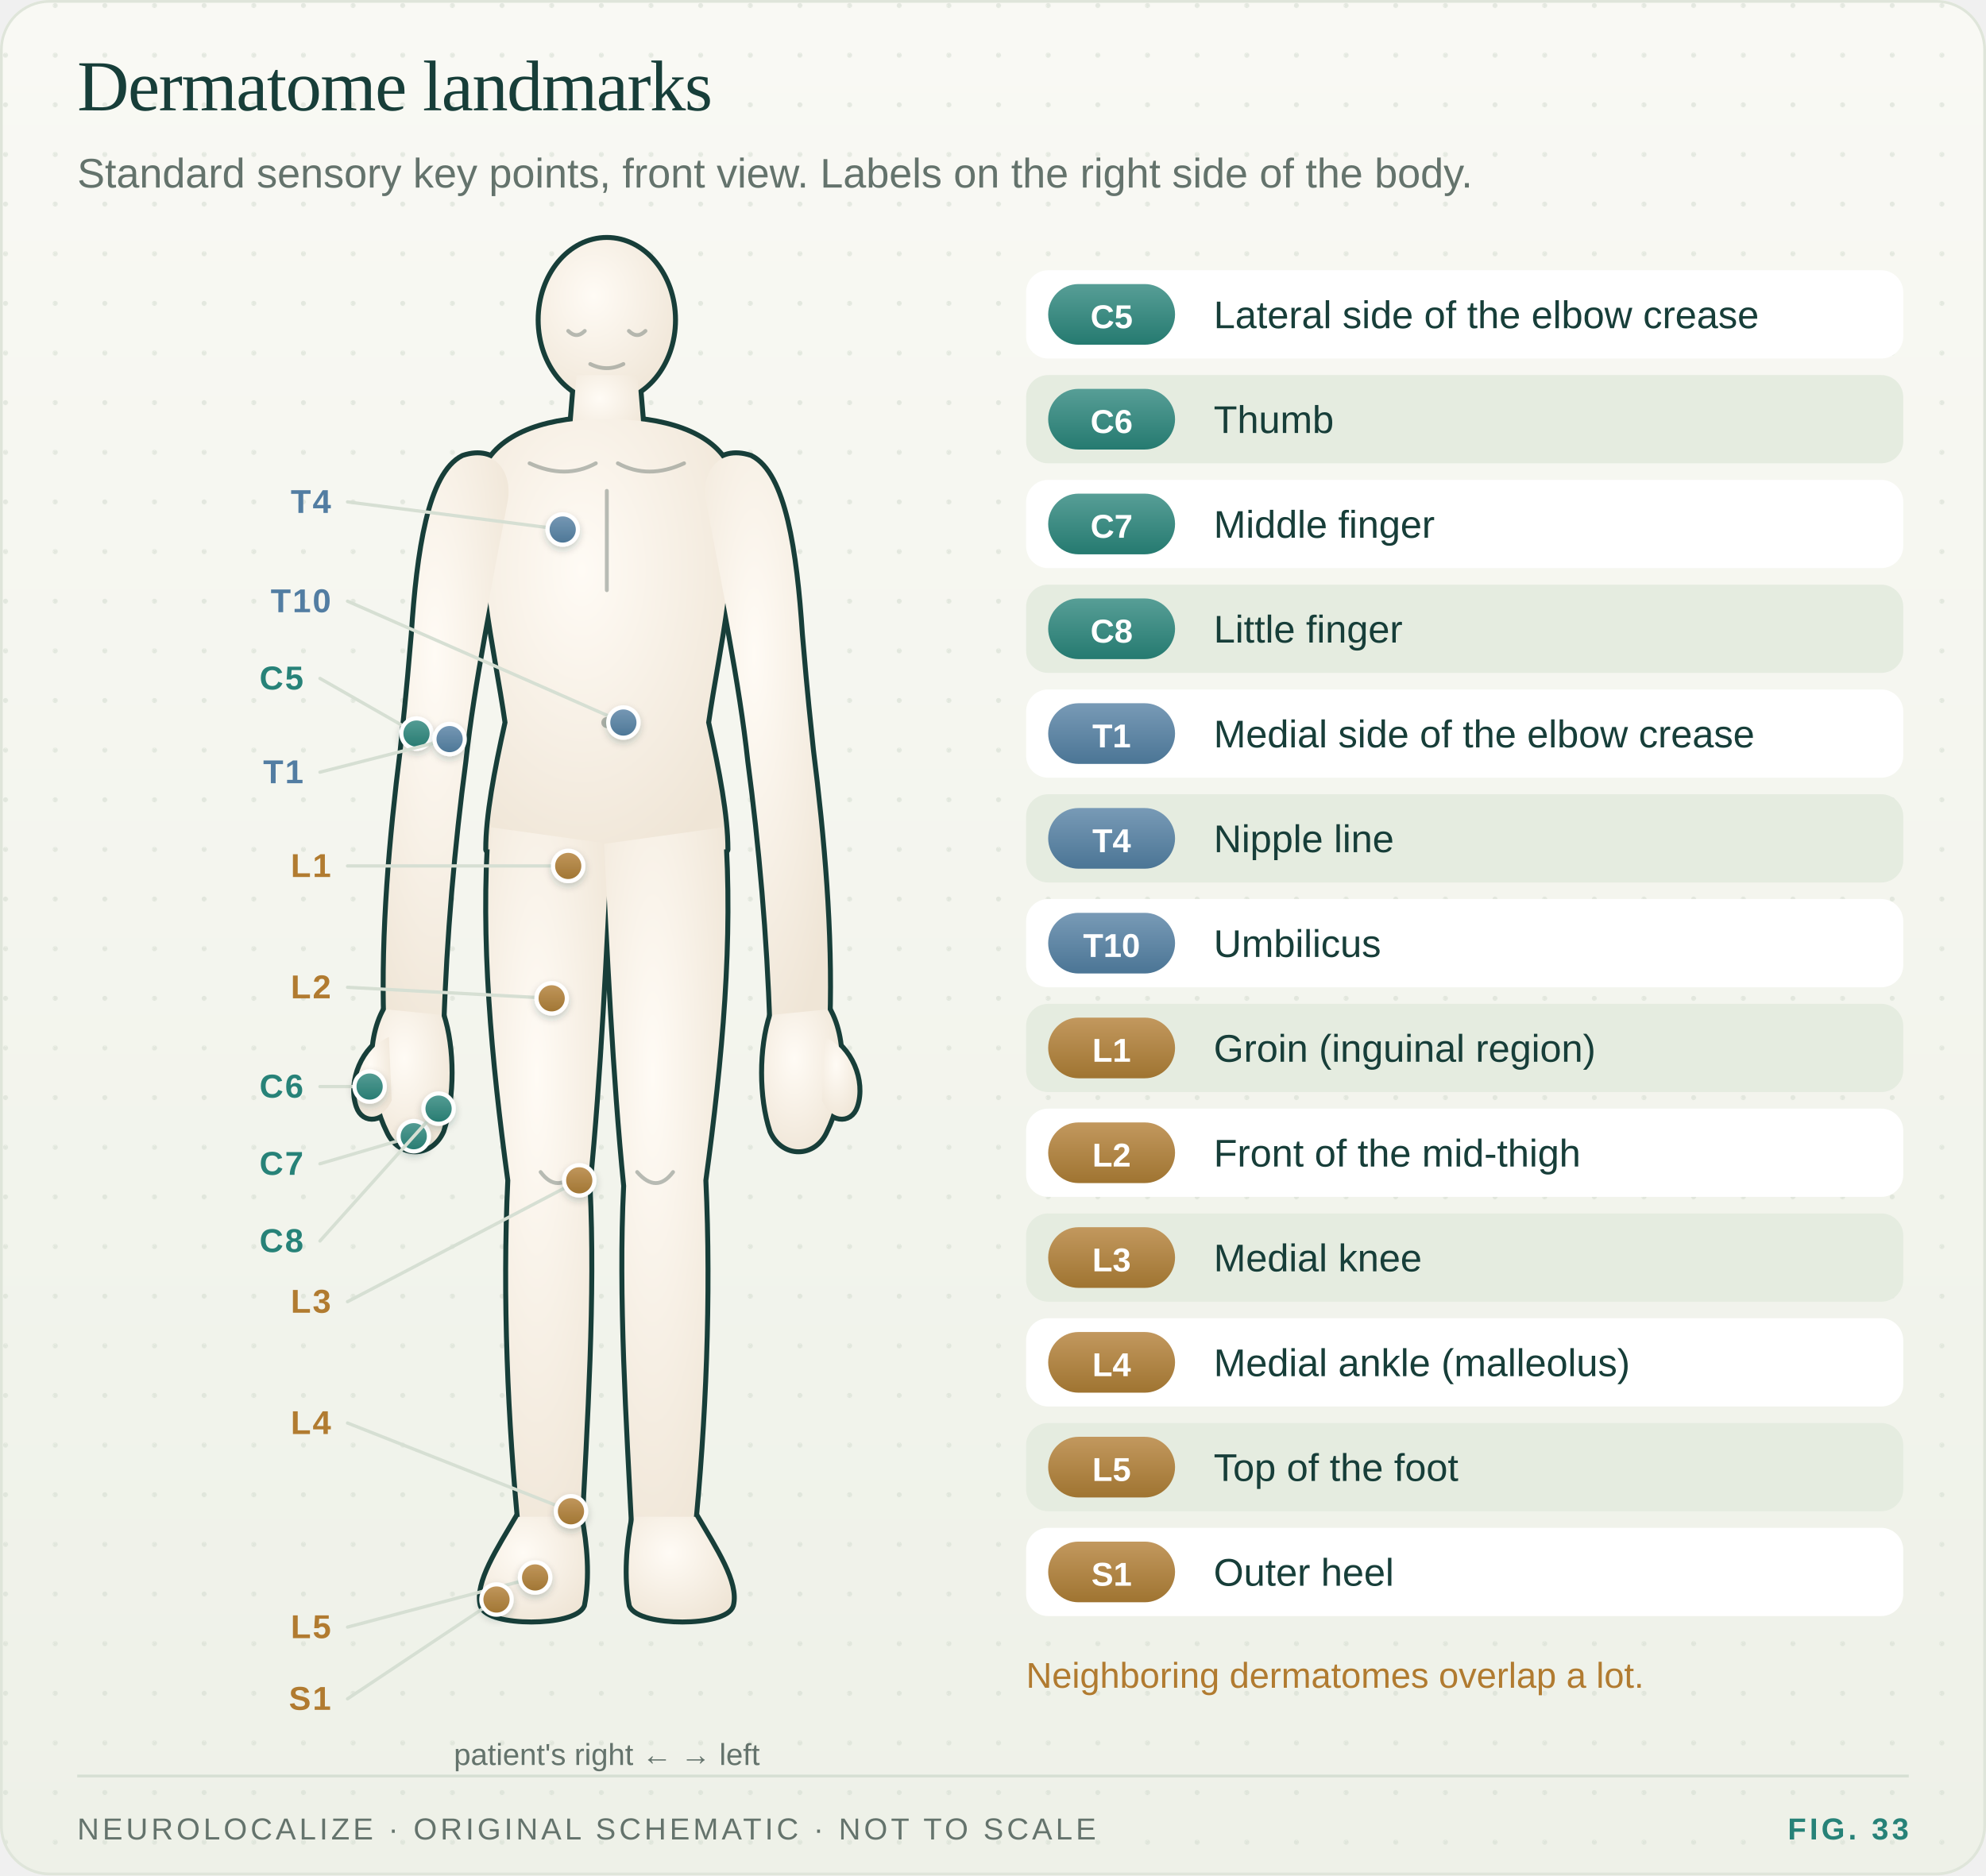
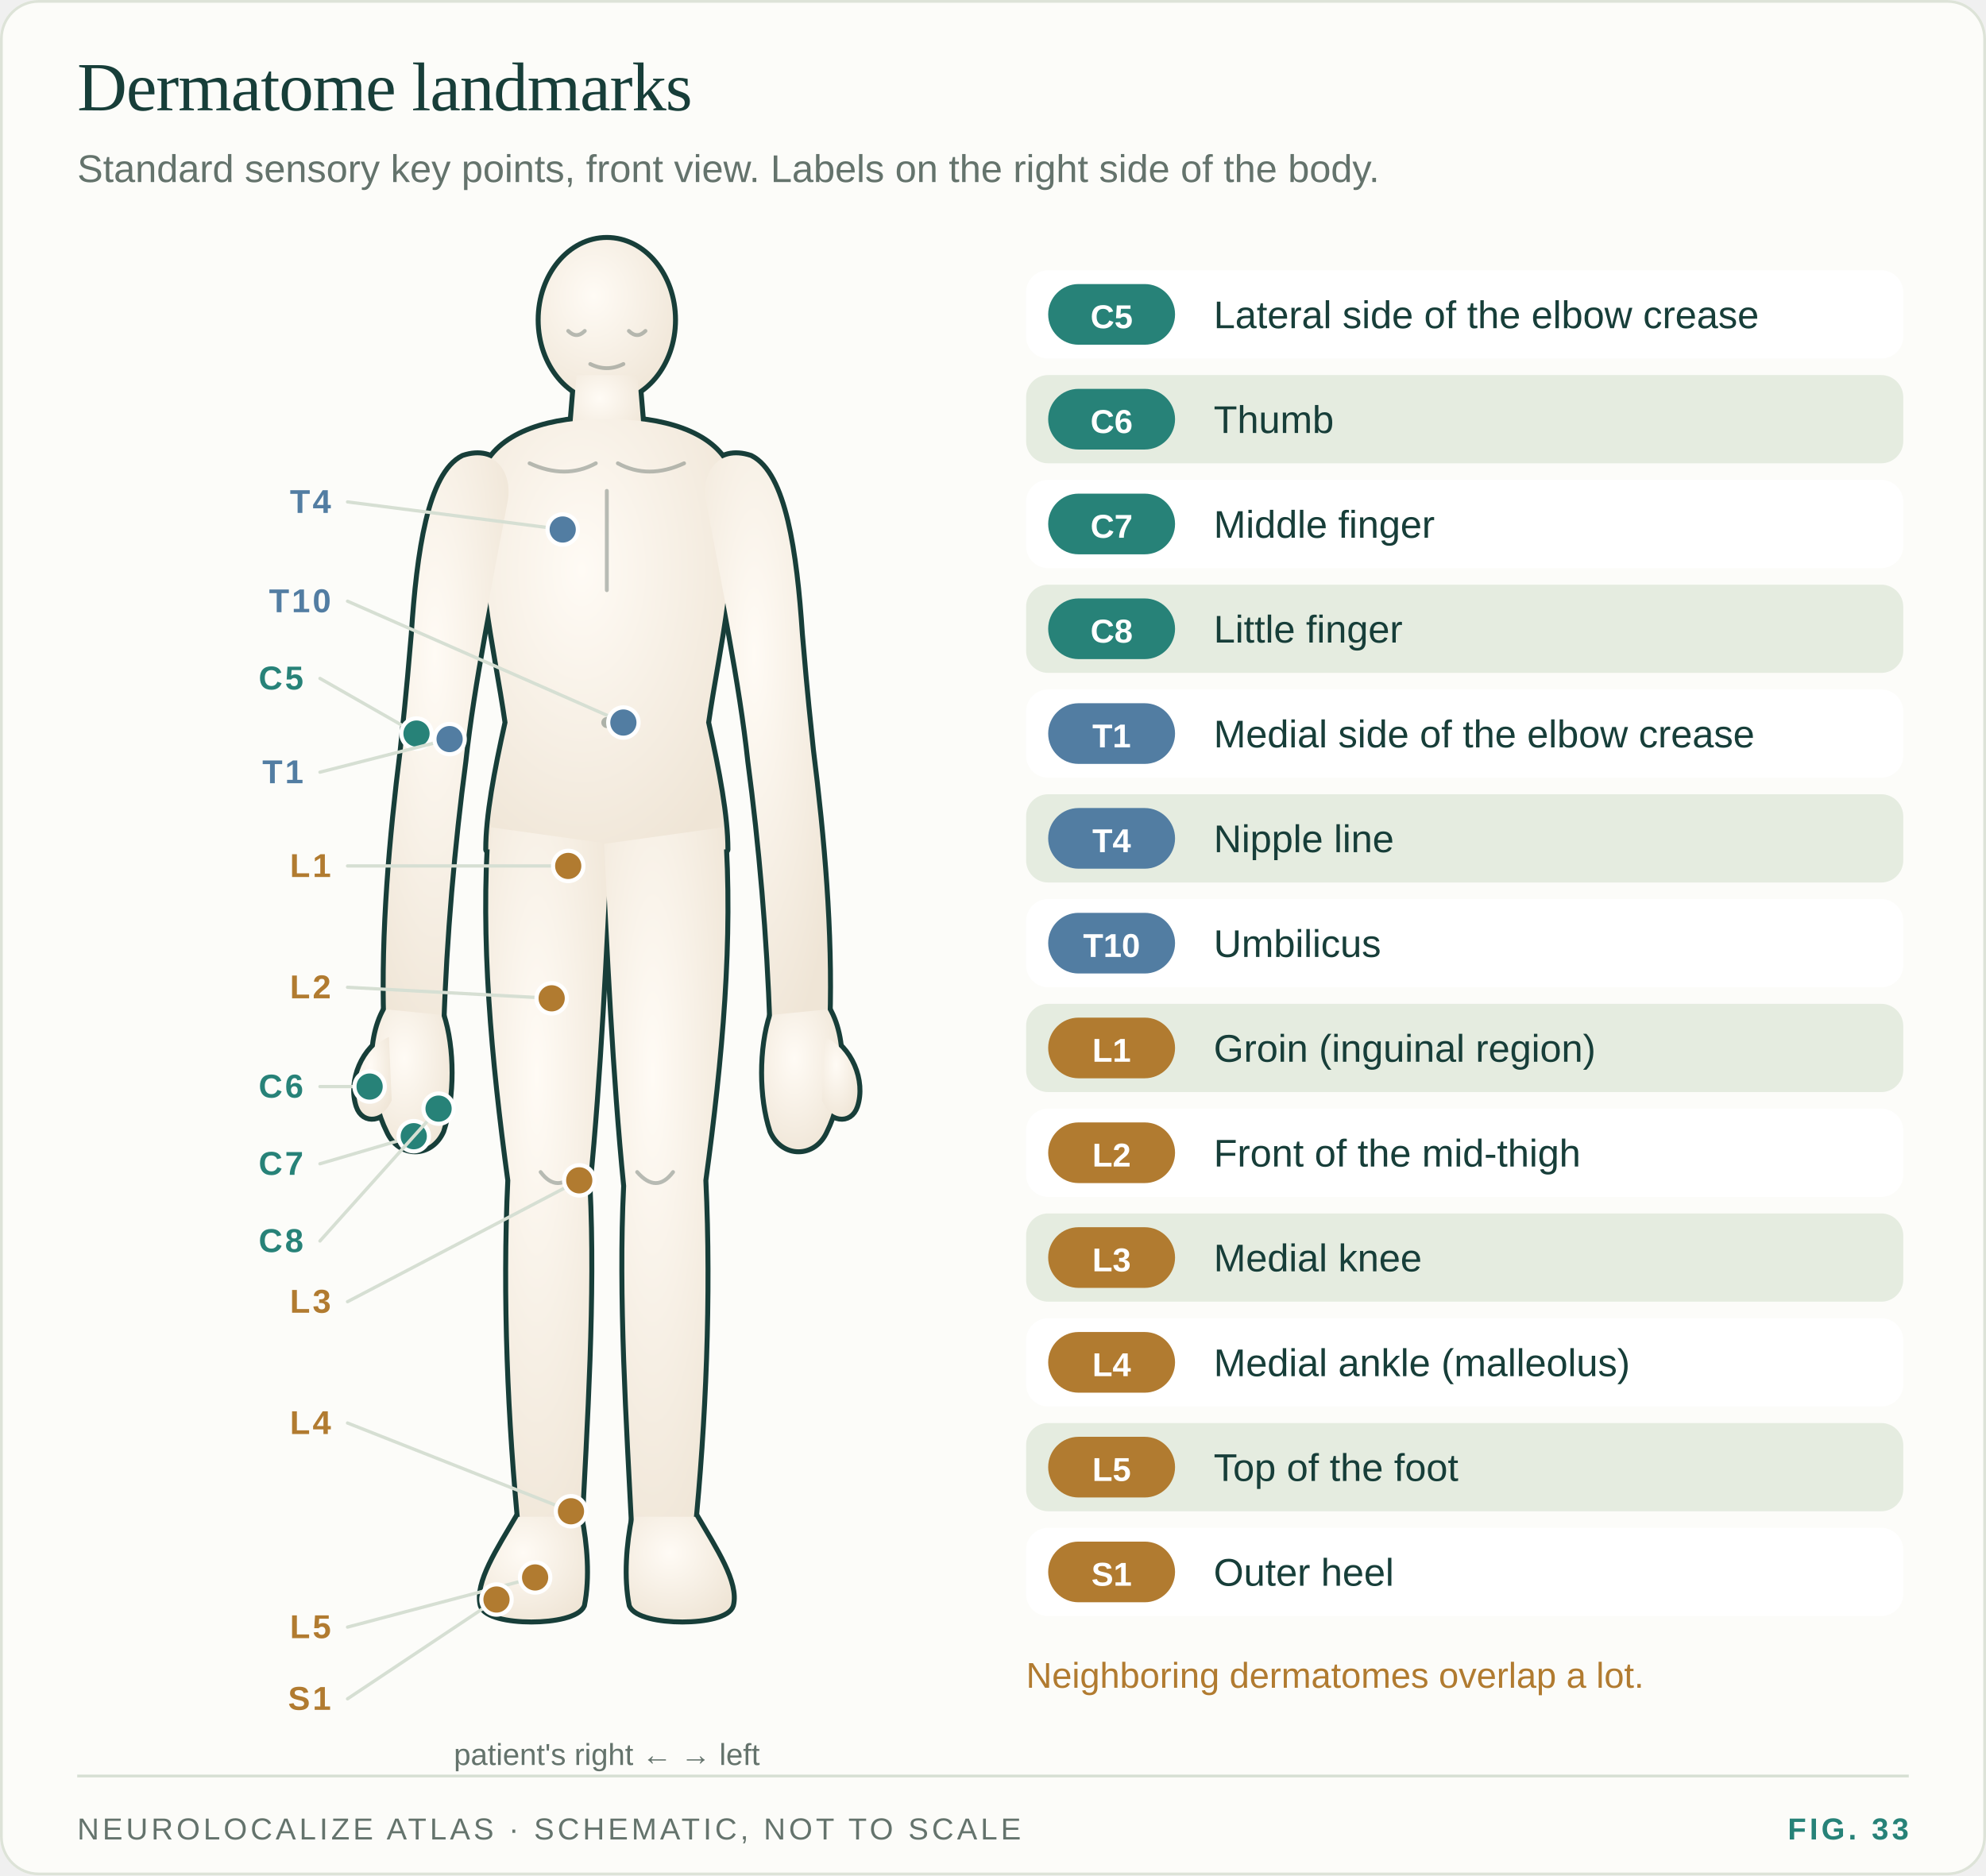
<svg xmlns="http://www.w3.org/2000/svg" width="720" height="680" viewBox="0 0 720 680" role="img">
  <defs>
    <linearGradient id="bg" x1="0" y1="0" x2="0" y2="1">
      <stop offset="0" stop-color="#f9f9f4" />
      <stop offset="1" stop-color="#eef1e8" />
    </linearGradient>
    <linearGradient id="card" x1="0" y1="0" x2="0" y2="1">
      <stop offset="0" stop-color="#ffffff" />
      <stop offset="1" stop-color="#f9faf6" />
    </linearGradient>
    <pattern id="dots" width="18" height="18" patternUnits="userSpaceOnUse">
      <circle cx="2" cy="2" r=".9" fill="#d3dbcf" />
    </pattern>
    <filter id="shadow" x="-10%" y="-10%" width="120%" height="130%">
      <feDropShadow dx="0" dy="2" stdDeviation="3" flood-color="#173e39" flood-opacity=".09" />
    </filter>
    <filter id="lift" x="-40%" y="-40%" width="180%" height="190%">
      <feDropShadow dx="0" dy="1.2" stdDeviation="1.4" flood-color="#173e39" flood-opacity=".22" />
    </filter>
    <radialGradient id="rfffbf5efe5d6" cx=".4" cy=".35" r=".75">
      <stop offset="0" stop-color="#fffbf5" />
      <stop offset="1" stop-color="#efe5d6" />
    </radialGradient>
-     <linearGradient id="g278278" x1="0" y1="0" x2="0" y2="1">
-       <stop offset="0" stop-color="#579e96" />
-       <stop offset="1" stop-color="#257a70" />
-     </linearGradient>
-     <linearGradient id="g527da2" x1="0" y1="0" x2="0" y2="1">
-       <stop offset="0" stop-color="#789ab6" />
-       <stop offset="1" stop-color="#4b7595" />
-     </linearGradient>
-     <linearGradient id="gb17b30" x1="0" y1="0" x2="0" y2="1">
-       <stop offset="0" stop-color="#c2985e" />
-       <stop offset="1" stop-color="#9f7431" />
-     </linearGradient>
  </defs>
-   <rect width="720" height="680" rx="18" fill="url(#bg)" />
-   <rect width="720" height="680" rx="18" fill="url(#dots)" opacity=".55" />
-   <rect x=".5" y=".5" width="719" height="679" rx="17.5" fill="none" stroke="#dfe5da" />
+   <rect width="720" height="680" rx="14" fill="#fcfcf9" />
+   <rect x=".5" y=".5" width="719" height="679" rx="13.5" fill="none" stroke="#dde3d8" />
  <g font-family="Arial,Helvetica,sans-serif">
-     <text x="28" y="40" font-size="26" fill="#173e39" font-family="Georgia,'Times New Roman',serif" letter-spacing="-.4">Dermatome landmarks</text>
-     <text x="28" y="68" font-size="15" fill="#64736c" text-anchor="start">Standard sensory key points, front view. Labels on the right side of the body.</text>
+     <text x="28" y="40" font-size="25" fill="#173e39" font-family="Georgia,'Times New Roman',serif" letter-spacing="-.3">Dermatome landmarks</text>
+     <text x="28" y="66" font-size="14" fill="#64736c" text-anchor="start">Standard sensory key points, front view. Labels on the right side of the body.</text>
    <g fill="#173e39" stroke="#173e39" stroke-width="3.60" stroke-linejoin="round">
      <ellipse cx="220" cy="116" rx="24" ry="29" />
      <path d="M209 136L231 136L233 160L207 160Z" />
      <path d="M176 170C182 157 200 152 220 152C240 152 258 157 264 170C268 204 260 234 256 262C260 280 263 296 263 308L177 308C177 296 180 280 184 262C180 234 172 204 176 170Z" />
      <path d="M168 166C156 172 152 200 150 230C148 254 147 262 146 272C142 304 139 338 140 370L160 372C161 340 164 306 168 276C171 248 178 214 184 182C186 172 180 162 168 166Z" />
      <path d="M140 366C133 378 135 398 141 410C145 419 156 419 160 410C164 398 164 380 160 368Z" />
      <path d="M141 376C132 380 127 392 130 401C132 407 139 406 142 399Z" />
      <path d="M178 300C175 340 179 384 185 428C183 470 185 516 189 556L210 556C212 516 215 470 213 430C217 390 219 344 221 306Z" />
      <path d="M188 550C181 562 173 574 175 582C177 589 208 589 211 582C213 572 212 560 210 550Z" />
      <path d="M 272 166 C 284 172 288 200 290 230 C 292 254 293 262 294 272 C 298 304 301 338 300 370 L 280 372 C 279 340 276 306 272 276 C 269 248 262 214 256 182 C 254 172 260 162 272 166Z" />
      <path d="M 300 366 C 307 378 305 398 299 410 C 295 419 284 419 280 410 C 276 398 276 380 280 368Z" />
      <path d="M 299 376 C 308 380 313 392 310 401 C 308 407 301 406 298 399Z" />
      <path d="M 262 300 C 265 340 261 384 255 428 C 257 470 255 516 251 556 L 230 556 C 228 516 225 470 227 430 C 223 390 221 344 219 306Z" />
      <path d="M 252 550 C 259 562 267 574 265 582 C 263 589 232 589 229 582 C 227 572 228 560 230 550Z" />
    </g>
    <g fill="url(#rfffbf5efe5d6)">
      <ellipse cx="220" cy="116" rx="24" ry="29" />
      <path d="M209 136L231 136L233 160L207 160Z" />
      <path d="M176 170C182 157 200 152 220 152C240 152 258 157 264 170C268 204 260 234 256 262C260 280 263 296 263 308L177 308C177 296 180 280 184 262C180 234 172 204 176 170Z" />
      <path d="M168 166C156 172 152 200 150 230C148 254 147 262 146 272C142 304 139 338 140 370L160 372C161 340 164 306 168 276C171 248 178 214 184 182C186 172 180 162 168 166Z" />
      <path d="M140 366C133 378 135 398 141 410C145 419 156 419 160 410C164 398 164 380 160 368Z" />
      <path d="M141 376C132 380 127 392 130 401C132 407 139 406 142 399Z" />
      <path d="M178 300C175 340 179 384 185 428C183 470 185 516 189 556L210 556C212 516 215 470 213 430C217 390 219 344 221 306Z" />
      <path d="M188 550C181 562 173 574 175 582C177 589 208 589 211 582C213 572 212 560 210 550Z" />
      <path d="M 272 166 C 284 172 288 200 290 230 C 292 254 293 262 294 272 C 298 304 301 338 300 370 L 280 372 C 279 340 276 306 272 276 C 269 248 262 214 256 182 C 254 172 260 162 272 166Z" />
      <path d="M 300 366 C 307 378 305 398 299 410 C 295 419 284 419 280 410 C 276 398 276 380 280 368Z" />
      <path d="M 299 376 C 308 380 313 392 310 401 C 308 407 301 406 298 399Z" />
      <path d="M 262 300 C 265 340 261 384 255 428 C 257 470 255 516 251 556 L 230 556 C 228 516 225 470 227 430 C 223 390 221 344 219 306Z" />
      <path d="M 252 550 C 259 562 267 574 265 582 C 263 589 232 589 229 582 C 227 572 228 560 230 550Z" />
    </g>
    <path d="M192 168Q205 174 216 168M224 168Q235 174 248 168M220 178L220 214M196 425Q202 433 209 425M231 425Q238 433 244 425M206 120Q209 123 212 120M228 120Q231 123 234 120M214 132Q220 135 226 132" fill="none" stroke="#64736c" stroke-opacity=".45" stroke-width="1.40" stroke-linecap="round" />
    <circle cx="220" cy="262" r="2" fill="#64736c" opacity=".5" />
    <text x="220" y="640" font-size="11" fill="#64736c" text-anchor="middle">patient's right ← → left</text>
    <path d="M151 266L116 246" fill="none" stroke="#d6dfd3" stroke-width="1.2" stroke-linecap="round" stroke-linejoin="round" />
-     <circle cx="151" cy="266" r="5.5" fill="url(#g278278)" stroke="#ffffff" stroke-width="1.5" filter="url(#lift)" />
-     <text x="110" y="250" font-size="12" fill="#278278" text-anchor="end" font-weight="700" letter-spacing=".6">C5</text>
+     <circle cx="151" cy="266" r="5.5" fill="#278278" stroke="#ffffff" stroke-width="1.5" />
+     <text x="110" y="250" font-size="12" fill="#278278" text-anchor="end" font-weight="700" letter-spacing=".9">C5</text>
    <path d="M134 394L116 394" fill="none" stroke="#d6dfd3" stroke-width="1.2" stroke-linecap="round" stroke-linejoin="round" />
-     <circle cx="134" cy="394" r="5.5" fill="url(#g278278)" stroke="#ffffff" stroke-width="1.5" filter="url(#lift)" />
-     <text x="110" y="398" font-size="12" fill="#278278" text-anchor="end" font-weight="700" letter-spacing=".6">C6</text>
+     <circle cx="134" cy="394" r="5.5" fill="#278278" stroke="#ffffff" stroke-width="1.5" />
+     <text x="110" y="398" font-size="12" fill="#278278" text-anchor="end" font-weight="700" letter-spacing=".9">C6</text>
    <path d="M150 412L116 422" fill="none" stroke="#d6dfd3" stroke-width="1.2" stroke-linecap="round" stroke-linejoin="round" />
-     <circle cx="150" cy="412" r="5.5" fill="url(#g278278)" stroke="#ffffff" stroke-width="1.5" filter="url(#lift)" />
-     <text x="110" y="426" font-size="12" fill="#278278" text-anchor="end" font-weight="700" letter-spacing=".6">C7</text>
+     <circle cx="150" cy="412" r="5.5" fill="#278278" stroke="#ffffff" stroke-width="1.5" />
+     <text x="110" y="426" font-size="12" fill="#278278" text-anchor="end" font-weight="700" letter-spacing=".9">C7</text>
    <path d="M159 402L116 450" fill="none" stroke="#d6dfd3" stroke-width="1.2" stroke-linecap="round" stroke-linejoin="round" />
-     <circle cx="159" cy="402" r="5.5" fill="url(#g278278)" stroke="#ffffff" stroke-width="1.5" filter="url(#lift)" />
-     <text x="110" y="454" font-size="12" fill="#278278" text-anchor="end" font-weight="700" letter-spacing=".6">C8</text>
+     <circle cx="159" cy="402" r="5.5" fill="#278278" stroke="#ffffff" stroke-width="1.5" />
+     <text x="110" y="454" font-size="12" fill="#278278" text-anchor="end" font-weight="700" letter-spacing=".9">C8</text>
    <path d="M163 268L116 280" fill="none" stroke="#d6dfd3" stroke-width="1.2" stroke-linecap="round" stroke-linejoin="round" />
-     <circle cx="163" cy="268" r="5.5" fill="url(#g527da2)" stroke="#ffffff" stroke-width="1.5" filter="url(#lift)" />
-     <text x="110" y="284" font-size="12" fill="#527da2" text-anchor="end" font-weight="700" letter-spacing=".6">T1</text>
+     <circle cx="163" cy="268" r="5.5" fill="#527da2" stroke="#ffffff" stroke-width="1.5" />
+     <text x="110" y="284" font-size="12" fill="#527da2" text-anchor="end" font-weight="700" letter-spacing=".9">T1</text>
    <path d="M204 192L126 182" fill="none" stroke="#d6dfd3" stroke-width="1.2" stroke-linecap="round" stroke-linejoin="round" />
-     <circle cx="204" cy="192" r="5.5" fill="url(#g527da2)" stroke="#ffffff" stroke-width="1.5" filter="url(#lift)" />
-     <text x="120" y="186" font-size="12" fill="#527da2" text-anchor="end" font-weight="700" letter-spacing=".6">T4</text>
+     <circle cx="204" cy="192" r="5.5" fill="#527da2" stroke="#ffffff" stroke-width="1.5" />
+     <text x="120" y="186" font-size="12" fill="#527da2" text-anchor="end" font-weight="700" letter-spacing=".9">T4</text>
    <path d="M226 262L126 218" fill="none" stroke="#d6dfd3" stroke-width="1.2" stroke-linecap="round" stroke-linejoin="round" />
-     <circle cx="226" cy="262" r="5.5" fill="url(#g527da2)" stroke="#ffffff" stroke-width="1.5" filter="url(#lift)" />
-     <text x="120" y="222" font-size="12" fill="#527da2" text-anchor="end" font-weight="700" letter-spacing=".6">T10</text>
+     <circle cx="226" cy="262" r="5.5" fill="#527da2" stroke="#ffffff" stroke-width="1.5" />
+     <text x="120" y="222" font-size="12" fill="#527da2" text-anchor="end" font-weight="700" letter-spacing=".9">T10</text>
    <path d="M206 314L126 314" fill="none" stroke="#d6dfd3" stroke-width="1.2" stroke-linecap="round" stroke-linejoin="round" />
-     <circle cx="206" cy="314" r="5.5" fill="url(#gb17b30)" stroke="#ffffff" stroke-width="1.5" filter="url(#lift)" />
-     <text x="120" y="318" font-size="12" fill="#b17b30" text-anchor="end" font-weight="700" letter-spacing=".6">L1</text>
+     <circle cx="206" cy="314" r="5.5" fill="#b17b30" stroke="#ffffff" stroke-width="1.5" />
+     <text x="120" y="318" font-size="12" fill="#b17b30" text-anchor="end" font-weight="700" letter-spacing=".9">L1</text>
    <path d="M200 362L126 358" fill="none" stroke="#d6dfd3" stroke-width="1.2" stroke-linecap="round" stroke-linejoin="round" />
-     <circle cx="200" cy="362" r="5.5" fill="url(#gb17b30)" stroke="#ffffff" stroke-width="1.5" filter="url(#lift)" />
-     <text x="120" y="362" font-size="12" fill="#b17b30" text-anchor="end" font-weight="700" letter-spacing=".6">L2</text>
+     <circle cx="200" cy="362" r="5.5" fill="#b17b30" stroke="#ffffff" stroke-width="1.5" />
+     <text x="120" y="362" font-size="12" fill="#b17b30" text-anchor="end" font-weight="700" letter-spacing=".9">L2</text>
    <path d="M210 428L126 472" fill="none" stroke="#d6dfd3" stroke-width="1.2" stroke-linecap="round" stroke-linejoin="round" />
-     <circle cx="210" cy="428" r="5.5" fill="url(#gb17b30)" stroke="#ffffff" stroke-width="1.5" filter="url(#lift)" />
-     <text x="120" y="476" font-size="12" fill="#b17b30" text-anchor="end" font-weight="700" letter-spacing=".6">L3</text>
+     <circle cx="210" cy="428" r="5.5" fill="#b17b30" stroke="#ffffff" stroke-width="1.5" />
+     <text x="120" y="476" font-size="12" fill="#b17b30" text-anchor="end" font-weight="700" letter-spacing=".9">L3</text>
    <path d="M207 548L126 516" fill="none" stroke="#d6dfd3" stroke-width="1.2" stroke-linecap="round" stroke-linejoin="round" />
-     <circle cx="207" cy="548" r="5.5" fill="url(#gb17b30)" stroke="#ffffff" stroke-width="1.5" filter="url(#lift)" />
-     <text x="120" y="520" font-size="12" fill="#b17b30" text-anchor="end" font-weight="700" letter-spacing=".6">L4</text>
+     <circle cx="207" cy="548" r="5.5" fill="#b17b30" stroke="#ffffff" stroke-width="1.5" />
+     <text x="120" y="520" font-size="12" fill="#b17b30" text-anchor="end" font-weight="700" letter-spacing=".9">L4</text>
    <path d="M194 572L126 590" fill="none" stroke="#d6dfd3" stroke-width="1.2" stroke-linecap="round" stroke-linejoin="round" />
-     <circle cx="194" cy="572" r="5.5" fill="url(#gb17b30)" stroke="#ffffff" stroke-width="1.5" filter="url(#lift)" />
-     <text x="120" y="594" font-size="12" fill="#b17b30" text-anchor="end" font-weight="700" letter-spacing=".6">L5</text>
+     <circle cx="194" cy="572" r="5.5" fill="#b17b30" stroke="#ffffff" stroke-width="1.5" />
+     <text x="120" y="594" font-size="12" fill="#b17b30" text-anchor="end" font-weight="700" letter-spacing=".9">L5</text>
    <path d="M180 580L126 616" fill="none" stroke="#d6dfd3" stroke-width="1.2" stroke-linecap="round" stroke-linejoin="round" />
-     <circle cx="180" cy="580" r="5.5" fill="url(#gb17b30)" stroke="#ffffff" stroke-width="1.5" filter="url(#lift)" />
-     <text x="120" y="620" font-size="12" fill="#b17b30" text-anchor="end" font-weight="700" letter-spacing=".6">S1</text>
+     <circle cx="180" cy="580" r="5.5" fill="#b17b30" stroke="#ffffff" stroke-width="1.5" />
+     <text x="120" y="620" font-size="12" fill="#b17b30" text-anchor="end" font-weight="700" letter-spacing=".9">S1</text>
    <rect x="372" y="98" width="318" height="32" rx="8" fill="#ffffff" />
-     <rect x="380" y="103" width="46" height="22" rx="11" fill="url(#g278278)" />
+     <rect x="380" y="103" width="46" height="22" rx="11" fill="#278278" />
    <text x="403" y="119" font-size="12" fill="#ffffff" text-anchor="middle" font-weight="700">C5</text>
    <text x="440" y="119" font-size="14" fill="#173e39" text-anchor="start">Lateral side of the elbow crease</text>
    <rect x="372" y="136" width="318" height="32" rx="8" fill="#e5ece0" />
-     <rect x="380" y="141" width="46" height="22" rx="11" fill="url(#g278278)" />
+     <rect x="380" y="141" width="46" height="22" rx="11" fill="#278278" />
    <text x="403" y="157" font-size="12" fill="#ffffff" text-anchor="middle" font-weight="700">C6</text>
    <text x="440" y="157" font-size="14" fill="#173e39" text-anchor="start">Thumb</text>
    <rect x="372" y="174" width="318" height="32" rx="8" fill="#ffffff" />
-     <rect x="380" y="179" width="46" height="22" rx="11" fill="url(#g278278)" />
+     <rect x="380" y="179" width="46" height="22" rx="11" fill="#278278" />
    <text x="403" y="195" font-size="12" fill="#ffffff" text-anchor="middle" font-weight="700">C7</text>
    <text x="440" y="195" font-size="14" fill="#173e39" text-anchor="start">Middle finger</text>
    <rect x="372" y="212" width="318" height="32" rx="8" fill="#e5ece0" />
-     <rect x="380" y="217" width="46" height="22" rx="11" fill="url(#g278278)" />
+     <rect x="380" y="217" width="46" height="22" rx="11" fill="#278278" />
    <text x="403" y="233" font-size="12" fill="#ffffff" text-anchor="middle" font-weight="700">C8</text>
    <text x="440" y="233" font-size="14" fill="#173e39" text-anchor="start">Little finger</text>
    <rect x="372" y="250" width="318" height="32" rx="8" fill="#ffffff" />
-     <rect x="380" y="255" width="46" height="22" rx="11" fill="url(#g527da2)" />
+     <rect x="380" y="255" width="46" height="22" rx="11" fill="#527da2" />
    <text x="403" y="271" font-size="12" fill="#ffffff" text-anchor="middle" font-weight="700">T1</text>
    <text x="440" y="271" font-size="14" fill="#173e39" text-anchor="start">Medial side of the elbow crease</text>
    <rect x="372" y="288" width="318" height="32" rx="8" fill="#e5ece0" />
-     <rect x="380" y="293" width="46" height="22" rx="11" fill="url(#g527da2)" />
+     <rect x="380" y="293" width="46" height="22" rx="11" fill="#527da2" />
    <text x="403" y="309" font-size="12" fill="#ffffff" text-anchor="middle" font-weight="700">T4</text>
    <text x="440" y="309" font-size="14" fill="#173e39" text-anchor="start">Nipple line</text>
    <rect x="372" y="326" width="318" height="32" rx="8" fill="#ffffff" />
-     <rect x="380" y="331" width="46" height="22" rx="11" fill="url(#g527da2)" />
+     <rect x="380" y="331" width="46" height="22" rx="11" fill="#527da2" />
    <text x="403" y="347" font-size="12" fill="#ffffff" text-anchor="middle" font-weight="700">T10</text>
    <text x="440" y="347" font-size="14" fill="#173e39" text-anchor="start">Umbilicus</text>
    <rect x="372" y="364" width="318" height="32" rx="8" fill="#e5ece0" />
-     <rect x="380" y="369" width="46" height="22" rx="11" fill="url(#gb17b30)" />
+     <rect x="380" y="369" width="46" height="22" rx="11" fill="#b17b30" />
    <text x="403" y="385" font-size="12" fill="#ffffff" text-anchor="middle" font-weight="700">L1</text>
    <text x="440" y="385" font-size="14" fill="#173e39" text-anchor="start">Groin (inguinal region)</text>
    <rect x="372" y="402" width="318" height="32" rx="8" fill="#ffffff" />
-     <rect x="380" y="407" width="46" height="22" rx="11" fill="url(#gb17b30)" />
+     <rect x="380" y="407" width="46" height="22" rx="11" fill="#b17b30" />
    <text x="403" y="423" font-size="12" fill="#ffffff" text-anchor="middle" font-weight="700">L2</text>
    <text x="440" y="423" font-size="14" fill="#173e39" text-anchor="start">Front of the mid-thigh</text>
    <rect x="372" y="440" width="318" height="32" rx="8" fill="#e5ece0" />
-     <rect x="380" y="445" width="46" height="22" rx="11" fill="url(#gb17b30)" />
+     <rect x="380" y="445" width="46" height="22" rx="11" fill="#b17b30" />
    <text x="403" y="461" font-size="12" fill="#ffffff" text-anchor="middle" font-weight="700">L3</text>
    <text x="440" y="461" font-size="14" fill="#173e39" text-anchor="start">Medial knee</text>
    <rect x="372" y="478" width="318" height="32" rx="8" fill="#ffffff" />
-     <rect x="380" y="483" width="46" height="22" rx="11" fill="url(#gb17b30)" />
+     <rect x="380" y="483" width="46" height="22" rx="11" fill="#b17b30" />
    <text x="403" y="499" font-size="12" fill="#ffffff" text-anchor="middle" font-weight="700">L4</text>
    <text x="440" y="499" font-size="14" fill="#173e39" text-anchor="start">Medial ankle (malleolus)</text>
    <rect x="372" y="516" width="318" height="32" rx="8" fill="#e5ece0" />
-     <rect x="380" y="521" width="46" height="22" rx="11" fill="url(#gb17b30)" />
+     <rect x="380" y="521" width="46" height="22" rx="11" fill="#b17b30" />
    <text x="403" y="537" font-size="12" fill="#ffffff" text-anchor="middle" font-weight="700">L5</text>
    <text x="440" y="537" font-size="14" fill="#173e39" text-anchor="start">Top of the foot</text>
    <rect x="372" y="554" width="318" height="32" rx="8" fill="#ffffff" />
-     <rect x="380" y="559" width="46" height="22" rx="11" fill="url(#gb17b30)" />
+     <rect x="380" y="559" width="46" height="22" rx="11" fill="#b17b30" />
    <text x="403" y="575" font-size="12" fill="#ffffff" text-anchor="middle" font-weight="700">S1</text>
    <text x="440" y="575" font-size="14" fill="#173e39" text-anchor="start">Outer heel</text>
    <text x="372" y="612" font-size="13" fill="#b17b30" text-anchor="start">Neighboring dermatomes overlap a lot.</text>
    <path d="M28 644L692 644" fill="none" stroke="#d6dfd3" stroke-width="1" />
-     <text x="28" y="667" font-size="11" fill="#64736c" letter-spacing="1.2">NEUROLOCALIZE  ·  ORIGINAL SCHEMATIC  ·  NOT TO SCALE</text>
+     <text x="28" y="667" font-size="11" fill="#64736c" letter-spacing="1.2">NEUROLOCALIZE ATLAS  ·  SCHEMATIC, NOT TO SCALE</text>
    <text x="692" y="667" font-size="11" fill="#278278" text-anchor="end" letter-spacing="1.2" font-weight="700">FIG. 33</text>
  </g>
</svg>
